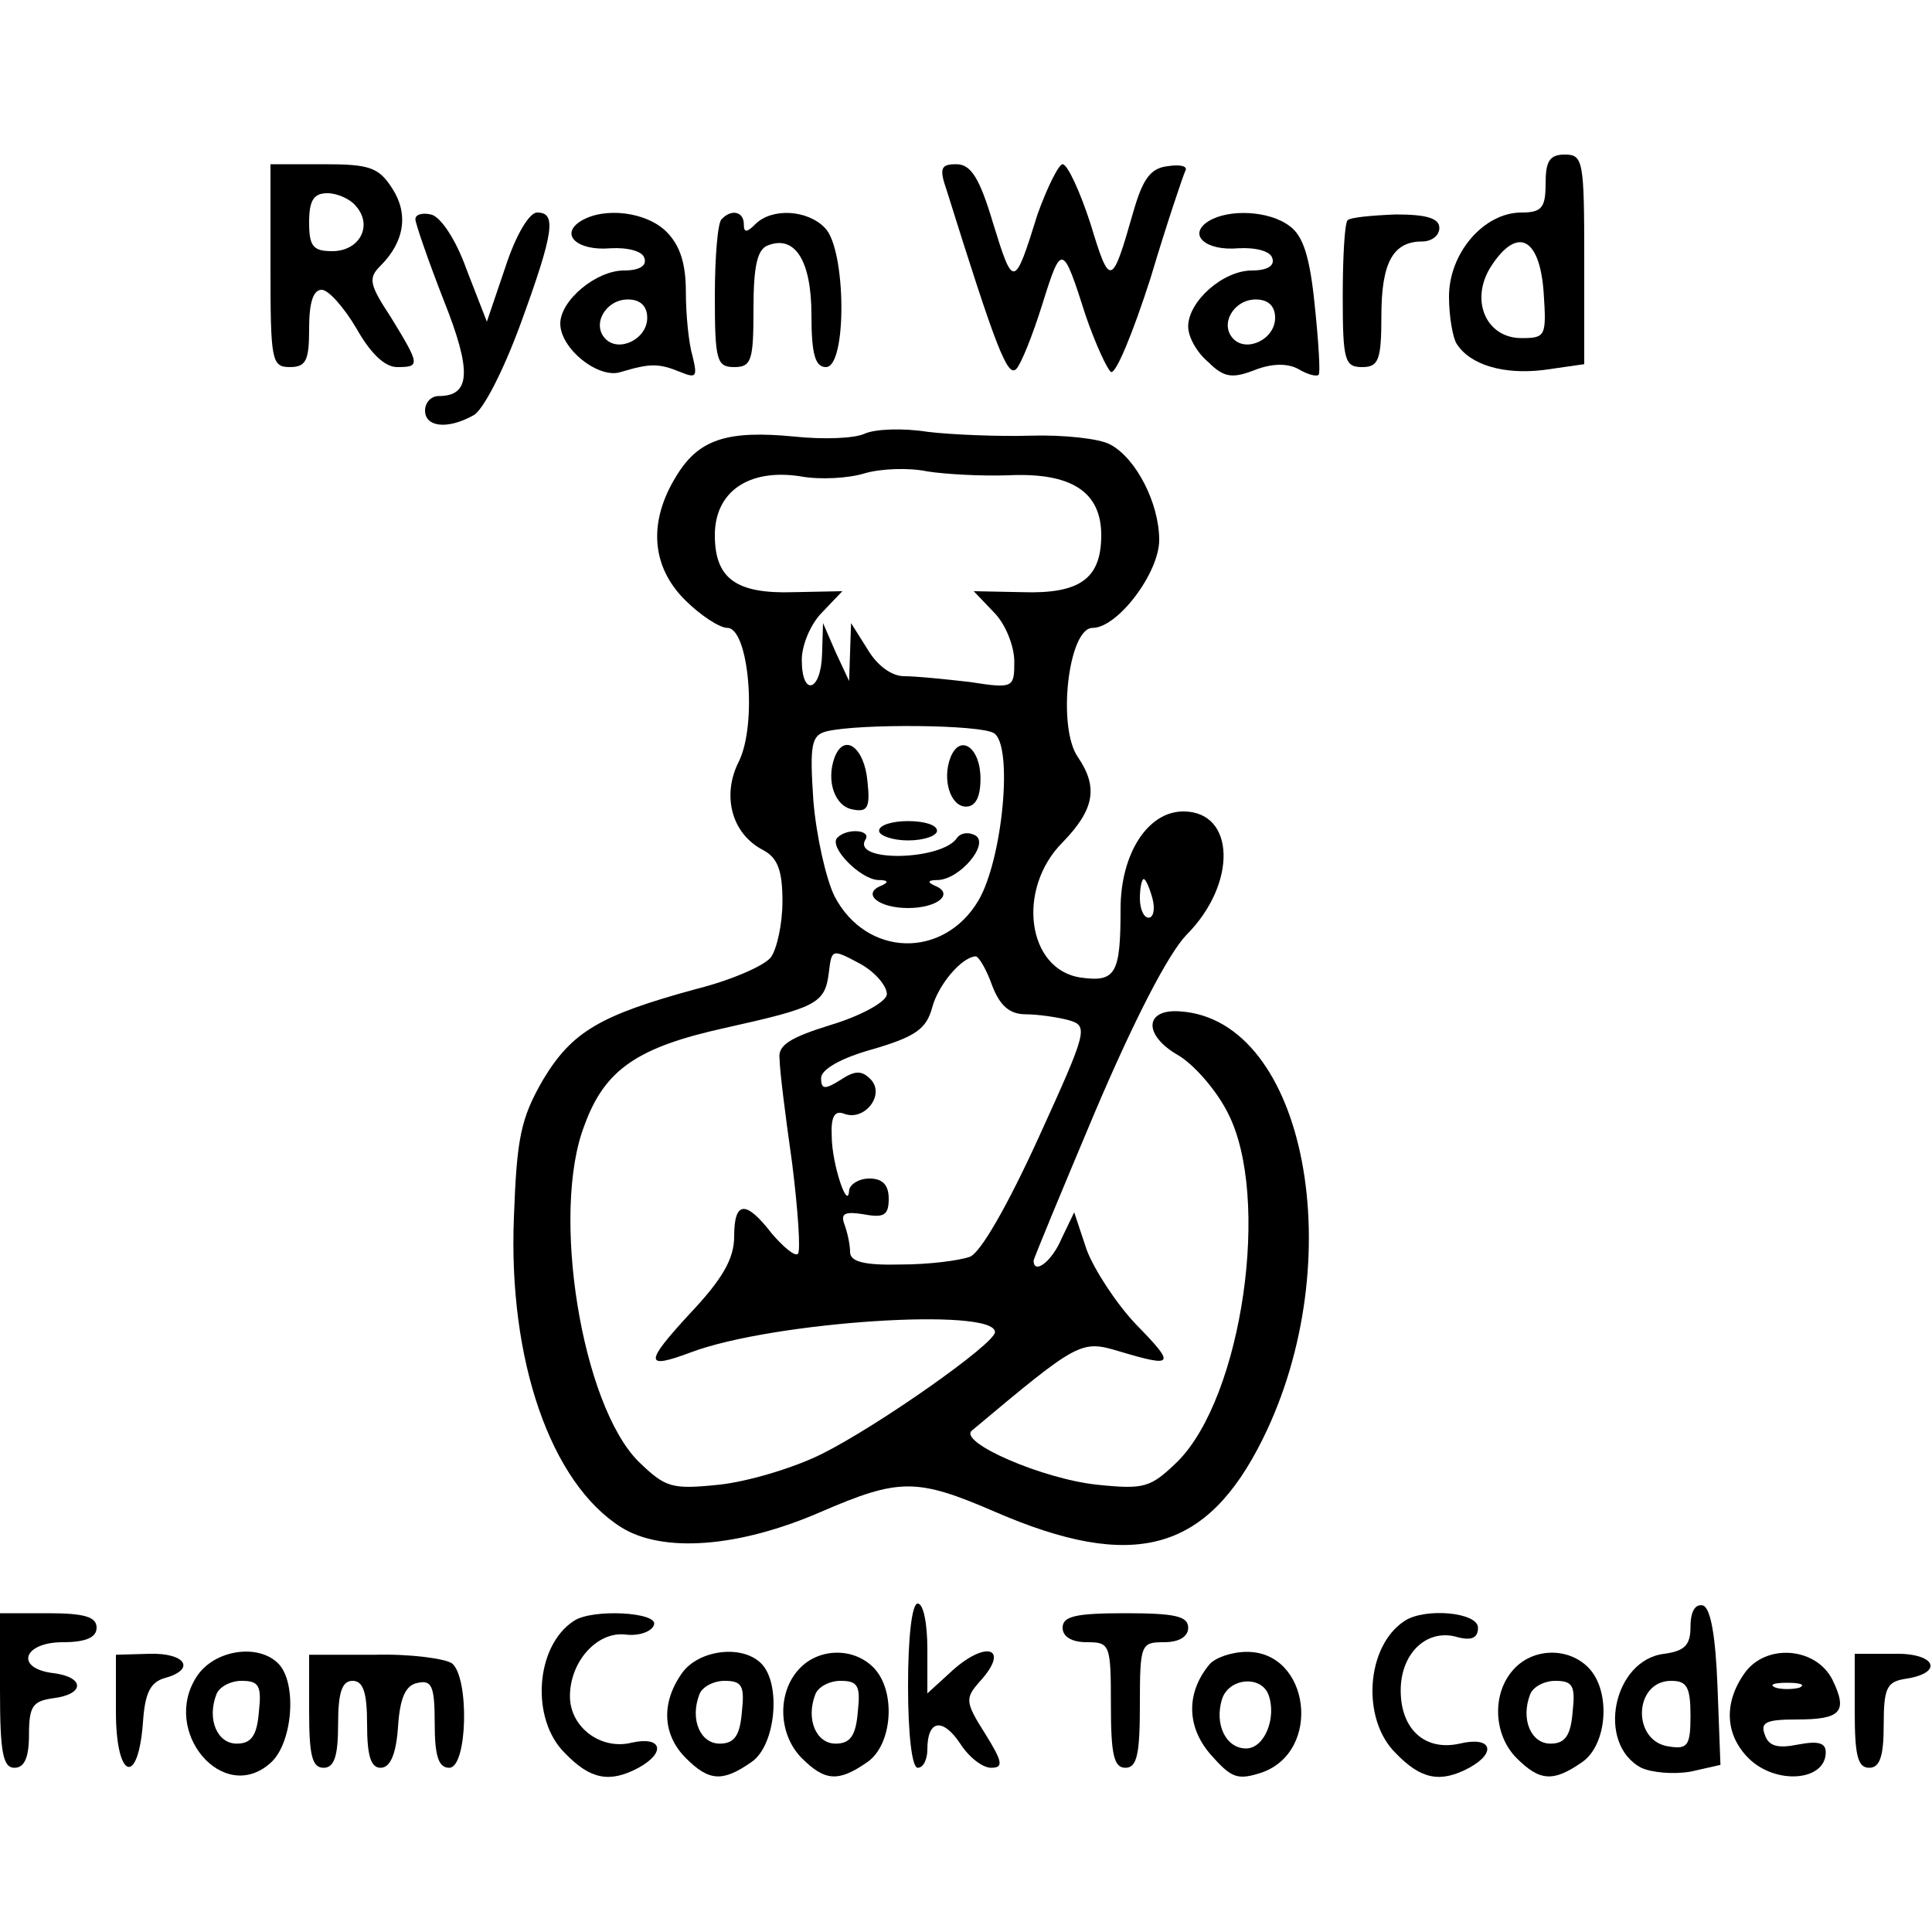
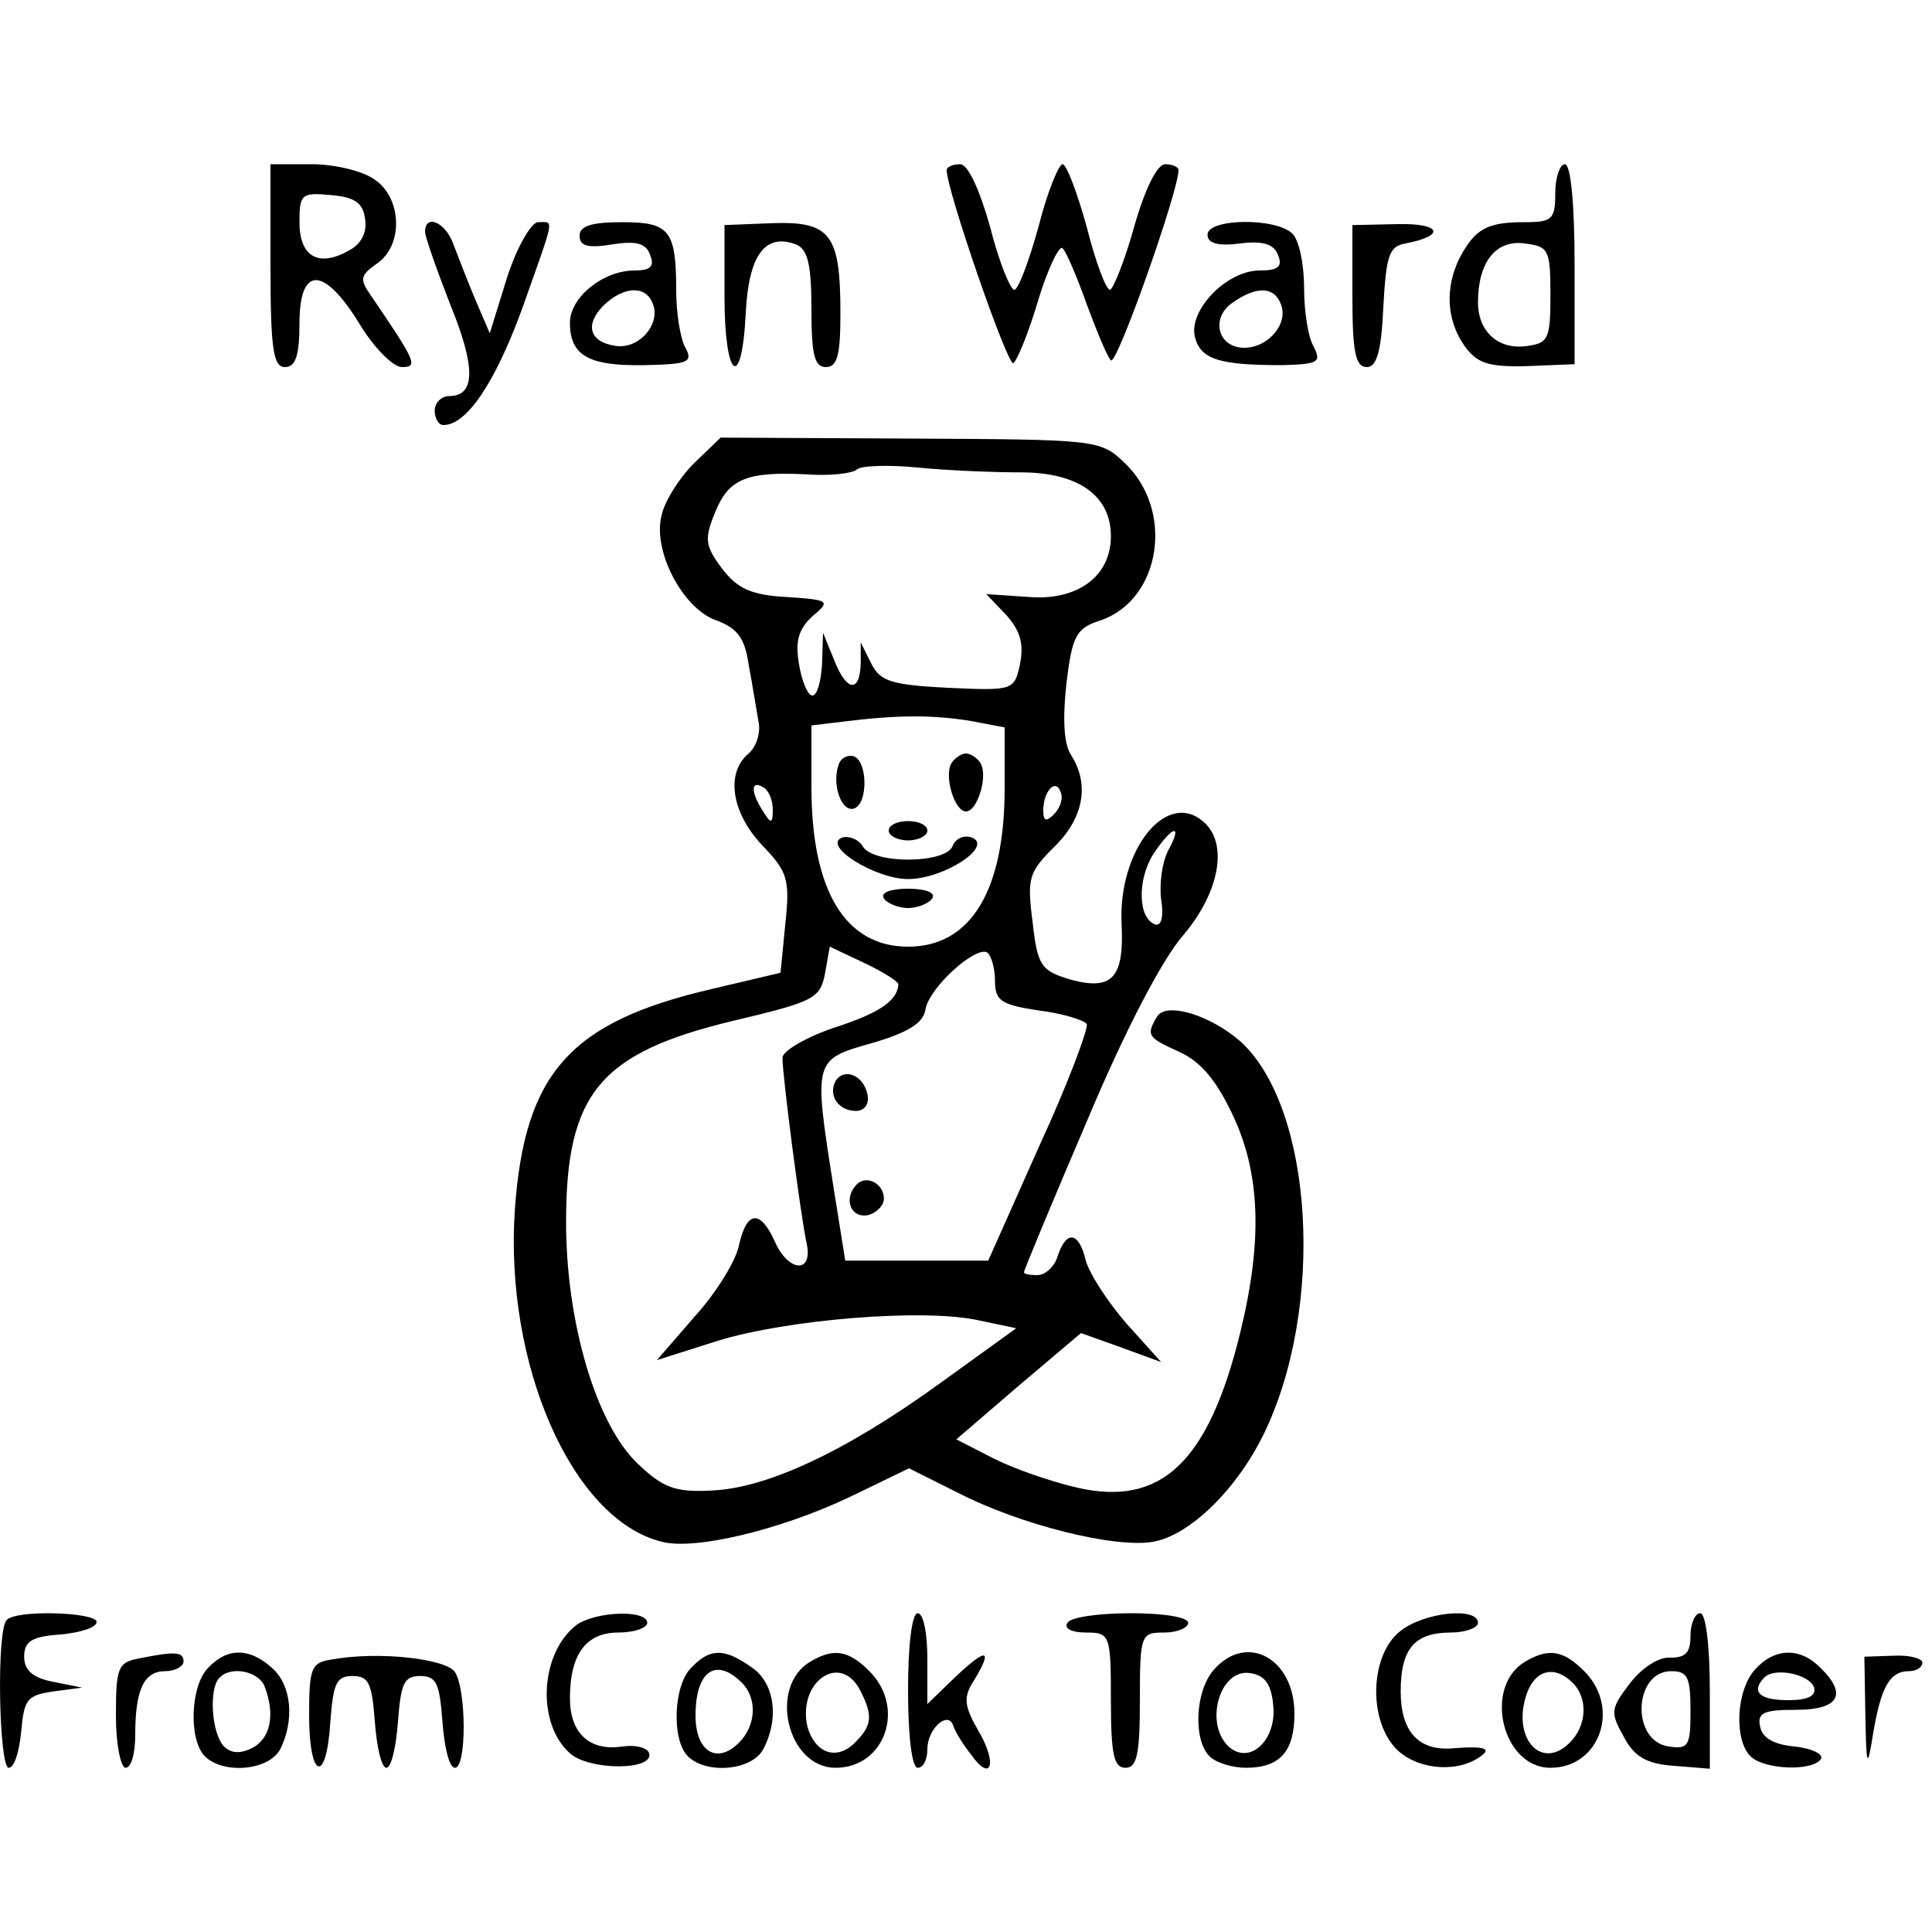
<svg xmlns="http://www.w3.org/2000/svg" version="1.0" width="200pt" height="200pt" viewBox="0 0 200 200" preserveAspectRatio="xMidYMid meet">
  <g transform="translate(0,200) scale(0.1,-0.1)" fill="#000000" stroke="none">
-     <path d="M1600 1810 c0 -25 -4 -30 -25 -30 -39 0 -75 -42 -75 -87 0 -21 4 -43 8 -49 14 -22 49 -32 90 -27 l42 6 0 108 c0 102 -1 109 -20 109 -16 0 -20 -7 -20 -30z m-2 -113 c3 -45 2 -47 -23 -47 -37 0 -54 40 -31 75 27 41 50 29 54 -28z" />
-     <path d="M280 1725 c0 -98 1 -105 20 -105 17 0 20 7 20 40 0 26 4 40 13 40 7 0 23 -18 36 -40 14 -25 29 -40 42 -40 24 0 24 2 -6 51 -23 35 -24 41 -11 54 25 25 29 54 12 80 -14 22 -24 25 -71 25 l-55 0 0 -105z m89 61 c17 -20 3 -46 -25 -46 -20 0 -24 5 -24 30 0 23 5 30 19 30 10 0 24 -6 30 -14z" />
-     <path d="M980 1803 c51 -163 63 -194 72 -185 5 5 17 35 27 67 20 64 21 63 45 -12 10 -29 22 -55 26 -58 5 -3 23 41 41 97 17 57 34 107 36 111 3 5 -5 7 -18 5 -18 -2 -26 -13 -36 -48 -22 -77 -24 -78 -44 -12 -11 34 -24 62 -29 62 -4 0 -16 -24 -26 -52 -24 -77 -25 -77 -46 -9 -14 47 -23 61 -38 61 -16 0 -18 -4 -10 -27z" />
-     <path d="M430 1773 c0 -4 13 -42 29 -83 30 -75 28 -100 -5 -100 -8 0 -14 -7 -14 -15 0 -17 23 -20 50 -5 10 5 31 46 49 95 35 96 37 115 17 115 -8 0 -22 -23 -33 -57 l-19 -56 -21 54 c-11 31 -27 55 -37 57 -9 2 -16 0 -16 -5z" />
-     <path d="M601 1771 c-22 -14 -3 -31 31 -28 18 1 33 -3 35 -10 3 -8 -5 -13 -21 -13 -29 0 -66 -31 -66 -55 0 -26 40 -58 63 -50 30 9 39 9 61 0 17 -7 18 -5 13 16 -4 13 -7 43 -7 67 0 29 -6 48 -20 62 -21 21 -65 26 -89 11z m69 -100 c0 -22 -29 -36 -43 -22 -15 15 0 41 23 41 13 0 20 -7 20 -19z" />
-     <path d="M747 1773 c-4 -3 -7 -39 -7 -80 0 -66 2 -73 20 -73 18 0 20 7 20 60 0 45 4 62 15 66 28 11 45 -16 45 -72 0 -41 4 -54 15 -54 22 0 21 122 -1 144 -18 19 -55 21 -72 4 -9 -9 -12 -9 -12 0 0 13 -13 16 -23 5z" />
-     <path d="M1251 1771 c-22 -14 -3 -31 31 -28 18 1 33 -3 35 -10 3 -8 -5 -13 -21 -13 -30 0 -66 -32 -66 -58 0 -11 9 -27 21 -37 16 -16 25 -17 48 -8 18 7 34 7 45 1 10 -6 19 -8 21 -6 2 1 0 34 -4 72 -5 50 -12 72 -26 82 -21 16 -63 18 -84 5z m69 -100 c0 -22 -29 -36 -43 -22 -15 15 0 41 23 41 13 0 20 -7 20 -19z" />
-     <path d="M1395 1772 c-3 -3 -5 -38 -5 -79 0 -66 2 -73 20 -73 17 0 20 7 20 53 0 55 12 77 42 77 10 0 18 6 18 14 0 10 -13 14 -45 14 -25 -1 -47 -3 -50 -6z" />
-     <path d="M895 1551 c-11 -5 -43 -6 -72 -3 -71 7 -100 -3 -123 -41 -29 -47 -26 -93 9 -128 16 -16 36 -29 44 -29 22 0 31 -99 12 -138 -18 -35 -8 -75 25 -92 15 -8 20 -21 20 -53 0 -24 -6 -50 -12 -58 -7 -9 -42 -24 -78 -33 -99 -27 -128 -44 -158 -94 -23 -40 -27 -60 -30 -142 -6 -148 38 -275 111 -321 43 -27 122 -21 207 16 81 35 99 35 180 0 143 -62 219 -42 277 75 92 185 45 434 -85 443 -37 3 -39 -24 -3 -45 16 -9 40 -36 52 -60 45 -87 15 -294 -52 -361 -28 -27 -34 -29 -83 -24 -57 6 -144 44 -130 56 111 93 113 94 153 82 57 -17 58 -14 17 28 -20 21 -43 56 -51 77 l-13 39 -13 -27 c-10 -24 -29 -38 -29 -23 0 2 29 72 64 155 40 94 75 162 94 182 53 53 51 128 -3 128 -37 0 -65 -44 -65 -101 0 -67 -5 -76 -41 -71 -56 8 -67 92 -19 140 33 34 37 57 16 88 -22 31 -10 134 15 134 26 0 69 57 69 91 0 38 -24 85 -51 99 -11 6 -48 10 -82 9 -34 -1 -82 1 -107 4 -25 4 -54 3 -65 -2z m149 -43 c65 3 96 -17 96 -62 0 -45 -22 -61 -82 -59 l-50 1 21 -22 c12 -12 21 -35 21 -51 0 -27 -1 -28 -46 -21 -26 3 -56 6 -68 6 -13 0 -28 11 -38 28 l-17 27 -1 -30 -1 -30 -14 30 -13 30 -1 -32 c-1 -39 -21 -45 -21 -6 0 15 9 37 21 49 l21 22 -50 -1 c-60 -2 -82 14 -82 59 0 45 35 69 88 61 21 -4 51 -2 67 3 17 5 46 6 65 2 19 -3 57 -5 84 -4z m-15 -267 c20 -13 9 -130 -16 -173 -36 -61 -116 -59 -149 4 -9 18 -19 63 -22 99 -4 59 -2 68 14 72 34 8 159 7 173 -2z m164 -171 c3 -11 1 -20 -4 -20 -5 0 -9 9 -9 20 0 11 2 20 4 20 2 0 6 -9 9 -20z m-275 -100 c-2 -8 -28 -22 -58 -31 -42 -13 -55 -21 -53 -35 0 -11 6 -59 13 -108 6 -48 9 -91 6 -94 -3 -3 -15 7 -27 21 -27 35 -39 34 -39 -3 0 -23 -12 -44 -46 -80 -47 -51 -47 -58 1 -40 85 32 315 47 315 21 0 -12 -121 -97 -179 -126 -30 -15 -78 -29 -107 -32 -49 -5 -55 -3 -83 24 -59 59 -91 258 -56 348 21 58 55 81 146 101 94 21 103 25 107 57 3 25 3 25 33 9 16 -9 28 -24 27 -32z m109 10 c8 -21 18 -30 35 -30 12 0 33 -3 44 -6 21 -6 20 -10 -31 -122 -32 -70 -60 -119 -71 -123 -11 -4 -43 -8 -71 -8 -39 -1 -53 3 -53 13 0 8 -3 21 -6 29 -4 11 1 13 20 10 21 -4 26 -1 26 16 0 14 -6 21 -20 21 -11 0 -20 -6 -21 -12 -1 -23 -18 27 -18 56 -1 20 3 27 13 23 21 -8 43 20 27 36 -9 9 -16 9 -31 -1 -16 -10 -20 -10 -20 2 0 9 21 21 54 30 44 13 55 21 61 43 6 23 30 52 45 53 3 0 11 -13 17 -30z" />
-     <path d="M864 1216 c-9 -24 0 -51 19 -54 15 -3 18 2 15 29 -3 35 -24 51 -34 25z" />
-     <path d="M984 1216 c-9 -23 0 -51 16 -51 10 0 15 10 15 29 0 32 -21 47 -31 22z" />
-     <path d="M910 1140 c0 -5 14 -10 30 -10 17 0 30 5 30 10 0 6 -13 10 -30 10 -16 0 -30 -4 -30 -10z" />
-     <path d="M867 1133 c-10 -9 23 -43 42 -44 10 0 12 -2 3 -6 -20 -8 -3 -23 28 -23 31 0 48 15 28 23 -9 4 -7 6 3 6 23 1 53 37 39 46 -7 4 -15 3 -19 -2 -15 -24 -110 -26 -95 -2 6 10 -19 12 -29 2z" />
-     <path d="M940 255 c0 -50 4 -85 10 -85 6 0 10 9 10 19 0 31 16 33 34 6 9 -14 23 -25 32 -25 13 0 12 6 -6 35 -21 33 -21 37 -6 54 33 36 6 44 -31 9 l-23 -21 0 46 c0 26 -4 47 -10 47 -6 0 -10 -35 -10 -85z" />
-     <path d="M1750 316 c0 -19 -6 -25 -27 -28 -53 -6 -71 -93 -24 -118 11 -5 33 -7 51 -4 l31 7 -3 80 c-2 53 -7 82 -15 85 -8 2 -13 -6 -13 -22z m0 -92 c0 -31 -3 -35 -22 -32 -39 5 -37 68 2 68 16 0 20 -6 20 -36z" />
-     <path d="M0 250 c0 -64 3 -80 15 -80 10 0 15 10 15 34 0 30 4 35 25 38 33 4 33 22 0 26 -40 5 -31 32 10 32 24 0 35 5 35 15 0 11 -12 15 -50 15 l-50 0 0 -80z" />
-     <path d="M594 322 c-40 -26 -45 -102 -9 -137 26 -27 46 -31 76 -15 29 16 24 33 -7 26 -32 -8 -64 16 -64 48 0 36 28 67 57 64 14 -2 28 3 30 10 5 13 -64 17 -83 4z" />
-     <path d="M1100 315 c0 -9 9 -15 25 -15 24 0 25 -2 25 -65 0 -51 3 -65 15 -65 12 0 15 14 15 65 0 63 1 65 25 65 16 0 25 6 25 15 0 12 -14 15 -65 15 -51 0 -65 -3 -65 -15z" />
-     <path d="M1454 322 c-40 -26 -45 -102 -9 -137 26 -27 46 -31 76 -15 29 16 23 33 -10 25 -36 -8 -61 15 -61 55 0 38 26 63 56 56 17 -5 24 -2 24 9 0 16 -55 21 -76 7z" />
-     <path d="M120 228 c0 -70 23 -78 28 -11 2 31 8 42 23 46 32 9 21 26 -16 25 l-35 -1 0 -59z" />
-     <path d="M204 265 c-38 -57 27 -134 76 -90 23 20 28 83 8 103 -21 21 -66 14 -84 -13z m64 -37 c-2 -25 -8 -33 -23 -33 -20 0 -31 25 -21 51 3 8 15 14 26 14 18 0 21 -5 18 -32z" />
-     <path d="M320 229 c0 -46 3 -59 15 -59 11 0 15 12 15 45 0 33 4 45 15 45 11 0 15 -12 15 -45 0 -33 4 -45 14 -45 10 0 16 14 18 42 2 31 8 44 21 46 14 3 17 -4 17 -42 0 -34 4 -46 15 -46 19 0 21 93 3 108 -7 5 -43 10 -80 9 l-68 0 0 -58z" />
-     <path d="M706 268 c-22 -31 -20 -64 4 -88 24 -24 38 -25 68 -4 25 17 31 81 10 102 -20 20 -65 14 -82 -10z m62 -40 c-2 -25 -8 -33 -23 -33 -20 0 -31 25 -21 51 3 8 15 14 26 14 18 0 21 -5 18 -32z" />
-     <path d="M827 272 c-23 -25 -21 -68 3 -92 24 -24 38 -25 68 -4 26 18 30 74 6 98 -21 21 -57 20 -77 -2z m61 -44 c-2 -25 -8 -33 -23 -33 -20 0 -31 25 -21 51 3 8 15 14 26 14 18 0 21 -5 18 -32z" />
-     <path d="M1252 277 c-24 -29 -24 -64 1 -93 22 -25 28 -27 53 -19 63 22 50 125 -15 125 -16 0 -33 -6 -39 -13z m61 -31 c9 -24 -4 -56 -23 -56 -21 0 -33 25 -25 51 7 22 40 25 48 5z" />
-     <path d="M1567 272 c-23 -25 -21 -68 3 -92 24 -24 38 -25 68 -4 26 18 30 74 6 98 -21 21 -57 20 -77 -2z m61 -44 c-2 -25 -8 -33 -23 -33 -20 0 -31 25 -21 51 3 8 15 14 26 14 18 0 21 -5 18 -32z" />
-     <path d="M1806 268 c-22 -31 -20 -64 4 -88 28 -28 80 -24 80 6 0 10 -8 12 -29 8 -20 -4 -30 -2 -34 10 -5 13 1 16 33 16 46 0 53 8 37 41 -17 34 -69 38 -91 7z m57 -15 c-7 -2 -19 -2 -25 0 -7 3 -2 5 12 5 14 0 19 -2 13 -5z" />
-     <path d="M1920 229 c0 -46 3 -59 15 -59 11 0 15 12 15 44 0 38 3 45 22 48 41 6 32 27 -11 26 l-41 0 0 -59z" />
+     <path d="M280 1725 c0 -87 3 -105 15 -105 11 0 15 12 15 45 0 60 25 60 62 0 15 -25 35 -45 44 -45 17 0 15 5 -32 74 -12 17 -11 21 6 33 28 19 26 68 -2 87 -12 9 -42 16 -65 16 l-43 0 0 -105z m98 48 c2 -14 -4 -26 -18 -33 -31 -17 -50 -5 -50 30 0 29 2 31 33 28 24 -2 33 -8 35 -25z" />
+     <path d="M980 1824 c0 -21 63 -203 69 -200 4 3 16 32 26 66 10 33 22 57 25 53 4 -4 15 -30 25 -58 10 -27 21 -54 25 -58 6 -6 70 175 70 197 0 3 -6 6 -14 6 -8 0 -21 -26 -32 -65 -10 -36 -22 -65 -25 -65 -4 0 -15 29 -24 65 -10 36 -21 65 -25 65 -4 0 -16 -29 -25 -65 -10 -36 -21 -65 -25 -65 -4 0 -16 29 -25 65 -11 39 -23 65 -31 65 -8 0 -14 -3 -14 -6z" />
+     <path d="M1610 1800 c0 -27 -3 -30 -32 -30 -39 0 -51 -7 -67 -37 -15 -30 -14 -64 5 -91 13 -18 24 -22 65 -21 l49 2 0 104 c0 62 -4 103 -10 103 -5 0 -10 -13 -10 -30z m-5 -105 c0 -45 -2 -50 -23 -53 -30 -5 -52 14 -52 45 0 41 18 65 48 61 25 -3 27 -6 27 -53z" />
+     <path d="M440 1760 c0 -5 12 -39 26 -75 27 -66 26 -95 -1 -95 -8 0 -15 -7 -15 -15 0 -8 4 -15 9 -15 24 0 53 43 81 119 35 99 34 91 17 91 -7 0 -22 -26 -32 -57 l-18 -58 -15 35 c-8 19 -18 45 -23 58 -8 22 -29 31 -29 12z" />
+     <path d="M600 1756 c0 -11 9 -13 34 -9 25 4 35 1 39 -11 5 -12 0 -16 -16 -16 -33 0 -67 -28 -67 -54 0 -34 19 -45 77 -44 46 1 51 3 42 19 -5 10 -9 36 -9 58 0 63 -7 71 -56 71 -32 0 -44 -4 -44 -14z m76 -71 c8 -21 -15 -47 -39 -43 -27 4 -32 22 -12 42 21 20 44 21 51 1z" />
+     <path d="M750 1693 c0 -86 18 -99 22 -17 3 60 20 83 52 71 12 -5 16 -20 16 -67 0 -47 3 -60 15 -60 12 0 15 13 15 56 0 81 -10 95 -70 93 l-50 -2 0 -74z" />
+     <path d="M1250 1757 c0 -9 11 -12 34 -9 24 3 35 -1 39 -12 5 -12 0 -16 -19 -16 -34 0 -74 -41 -67 -69 6 -23 25 -29 90 -29 38 1 41 3 33 19 -6 10 -10 37 -10 61 0 24 -5 49 -12 56 -17 17 -88 16 -88 -1z m76 -72 c8 -20 -13 -45 -38 -45 -27 0 -35 30 -13 46 25 18 44 18 51 -1z" />
+     <path d="M1400 1694 c0 -58 3 -74 15 -74 10 0 15 16 17 62 3 54 6 63 23 66 42 8 37 21 -8 20 l-47 -1 0 -73z" />
+     <path d="M718 1520 c-15 -15 -30 -39 -33 -53 -10 -37 22 -97 56 -109 22 -8 30 -18 34 -46 4 -21 8 -47 10 -58 3 -12 -2 -27 -10 -34 -24 -20 -18 -61 14 -95 26 -27 29 -35 24 -81 l-5 -51 -72 -17 c-146 -34 -193 -87 -203 -228 -11 -160 59 -321 152 -344 34 -9 122 12 194 46 l62 30 50 -25 c66 -34 164 -58 203 -51 38 7 86 54 114 111 64 131 52 338 -24 407 -31 27 -76 41 -86 26 -12 -20 -10 -22 23 -37 22 -10 38 -29 55 -65 29 -61 31 -131 8 -225 -33 -135 -82 -181 -169 -161 -26 6 -64 19 -86 30 l-39 20 64 55 65 55 42 -15 41 -15 -36 40 c-19 22 -38 51 -42 65 -7 30 -20 32 -29 5 -3 -11 -13 -20 -21 -20 -8 0 -14 1 -14 3 0 2 29 72 65 156 39 93 78 168 100 193 38 45 47 96 20 118 -38 32 -87 -30 -84 -105 3 -57 -9 -71 -53 -59 -30 9 -34 14 -39 59 -6 46 -4 52 22 78 31 30 37 65 18 95 -8 12 -9 38 -5 75 6 49 10 57 36 65 62 22 76 114 24 163 -25 24 -29 24 -222 25 l-196 1 -28 -27z m339 -9 c59 0 93 -24 93 -66 0 -42 -35 -67 -85 -63 l-44 3 21 -22 c14 -16 18 -29 14 -50 -6 -28 -7 -28 -75 -25 -59 3 -70 7 -79 25 l-11 22 0 -22 c-1 -31 -15 -29 -28 5 l-11 27 -1 -32 c-1 -18 -5 -33 -10 -33 -5 0 -11 15 -14 33 -4 24 0 36 14 49 19 16 18 17 -27 20 -37 2 -51 9 -67 30 -17 23 -18 30 -7 57 14 35 32 43 94 40 25 -2 49 1 53 5 4 4 33 5 63 2 30 -3 78 -5 107 -5z m-54 -257 l37 -7 0 -63 c0 -106 -35 -164 -100 -164 -65 0 -100 58 -100 165 l0 64 33 4 c56 7 91 7 130 1z m-203 -92 c0 -15 -2 -15 -10 -2 -13 20 -13 33 0 25 6 -3 10 -14 10 -23z m291 -5 c-8 -8 -11 -7 -11 4 0 20 13 34 18 19 3 -7 -1 -17 -7 -23z m118 -38 c-6 -12 -9 -34 -7 -50 3 -18 0 -28 -6 -26 -18 6 -19 46 -2 73 20 30 31 32 15 3z m-279 -138 c-1 -17 -20 -30 -67 -45 -29 -10 -53 -24 -53 -31 0 -19 19 -165 25 -192 7 -32 -19 -30 -33 2 -15 33 -29 32 -37 -4 -3 -16 -24 -50 -46 -74 l-39 -45 63 20 c71 22 214 34 271 21 l38 -8 -79 -57 c-98 -71 -180 -109 -237 -111 -37 -2 -50 3 -76 28 -43 41 -74 146 -74 250 0 133 35 175 172 208 84 20 91 23 96 49 l5 28 36 -17 c19 -9 35 -19 35 -22z m100 4 c0 -21 6 -25 45 -31 25 -3 47 -10 50 -14 2 -4 -19 -61 -49 -126 l-53 -119 -74 0 -74 0 -12 75 c-21 133 -21 133 39 150 38 11 54 21 56 35 4 23 52 66 64 59 4 -3 8 -16 8 -29z" />
+     <path d="M868 1208 c-7 -20 3 -49 16 -45 15 5 14 49 0 54 -7 2 -14 -2 -16 -9z" />
+     <path d="M985 1210 c-8 -13 3 -50 15 -50 12 0 23 37 15 50 -3 5 -10 10 -15 10 -5 0 -12 -5 -15 -10z" />
+     <path d="M920 1140 c0 -5 9 -10 20 -10 11 0 20 5 20 10 0 6 -9 10 -20 10 -11 0 -20 -4 -20 -10z" />
+     <path d="M872 1133 c-22 -8 34 -43 68 -43 37 0 89 34 66 43 -8 3 -17 -1 -20 -9 -7 -18 -82 -19 -93 0 -4 7 -14 11 -21 9z" />
+     <path d="M915 1070 c3 -5 15 -10 25 -10 10 0 22 5 25 10 4 6 -7 10 -25 10 -18 0 -29 -4 -25 -10z" />
+     <path d="M865 881 c-8 -15 3 -31 21 -31 9 0 14 7 12 17 -4 20 -24 28 -33 14z" />
+     <path d="M887 774 c-14 -14 -7 -35 11 -32 9 2 17 10 17 17 0 16 -18 25 -28 15z" />
+     <path d="M7 323 c-11 -10 -8 -153 2 -153 6 0 11 17 13 38 3 33 6 37 33 41 l30 4 -30 6 c-21 4 -30 12 -30 26 0 16 8 21 38 23 20 2 37 7 37 13 0 10 -83 13 -93 2z" />
+     <path d="M597 318 c-38 -29 -42 -102 -7 -133 20 -18 87 -18 82 0 -2 6 -14 9 -28 7 -34 -5 -54 14 -54 50 0 46 17 68 50 68 17 0 30 5 30 10 0 14 -53 12 -73 -2z" />
+     <path d="M940 250 c0 -47 4 -80 10 -80 6 0 10 9 10 19 0 22 22 41 27 24 2 -6 10 -19 18 -29 21 -30 28 -10 8 24 -15 26 -16 35 -5 52 20 33 14 35 -18 5 l-30 -29 0 47 c0 26 -4 47 -10 47 -6 0 -10 -33 -10 -80z" />
+     <path d="M1105 320 c-4 -6 5 -10 19 -10 25 0 26 -2 26 -70 0 -56 3 -70 15 -70 12 0 15 14 15 70 0 68 1 70 25 70 14 0 25 5 25 10 0 6 -26 10 -59 10 -33 0 -63 -4 -66 -10z" />
+     <path d="M1449 311 c-30 -24 -33 -89 -5 -120 20 -22 61 -27 86 -11 16 10 8 13 -28 10 -34 -2 -52 18 -52 59 0 44 14 61 52 61 15 0 28 5 28 10 0 17 -57 11 -81 -9z" />
+     <path d="M1750 307 c0 -18 -5 -23 -21 -23 -12 1 -30 -11 -42 -27 -20 -26 -20 -30 -6 -55 11 -21 24 -28 52 -30 l37 -3 0 80 c0 47 -4 81 -10 81 -5 0 -10 -10 -10 -23z m0 -78 c0 -36 -2 -40 -22 -37 -40 5 -37 78 2 78 17 0 20 -6 20 -41z" />
+     <path d="M143 283 c-21 -4 -23 -10 -23 -59 0 -30 5 -54 10 -54 6 0 10 15 10 34 0 47 9 66 31 66 10 0 19 5 19 10 0 10 -8 11 -47 3z" />
+     <path d="M216 274 c-19 -18 -21 -75 -4 -92 19 -19 66 -15 78 7 15 30 12 66 -8 84 -23 21 -46 22 -66 1z m58 -20 c11 -29 6 -53 -12 -63 -13 -7 -23 -6 -30 1 -13 13 -16 60 -5 71 12 13 41 7 47 -9z" />
+     <path d="M343 282 c-21 -3 -23 -9 -23 -58 0 -66 18 -72 22 -6 3 39 6 47 23 47 17 0 20 -8 23 -47 2 -27 7 -48 12 -48 5 0 10 21 12 48 3 39 6 47 23 47 17 0 20 -8 23 -47 2 -27 7 -48 13 -48 12 0 12 80 0 99 -9 14 -80 22 -128 13z" />
+     <path d="M716 274 c-19 -18 -21 -75 -4 -92 19 -19 66 -15 78 7 17 32 12 69 -12 85 -28 20 -43 20 -62 0z m52 -16 c16 -16 15 -44 -3 -62 -23 -23 -45 -9 -45 28 0 46 21 61 48 34z" />
+     <path d="M839 280 c-44 -26 -24 -110 26 -110 51 0 73 62 35 100 -22 22 -37 24 -61 10z m51 -29 c14 -27 13 -37 -5 -55 -19 -19 -41 -11 -49 16 -11 46 33 78 54 39z" />
+     <path d="M1257 272 c-20 -22 -22 -73 -5 -90 7 -7 24 -12 38 -12 35 0 50 17 50 56 0 57 -49 84 -83 46z m61 -37 c4 -35 -23 -62 -45 -44 -27 23 -11 82 21 77 15 -2 22 -11 24 -33z" />
+     <path d="M1579 280 c-44 -26 -24 -110 26 -110 51 0 73 62 35 100 -22 22 -37 24 -61 10z m49 -22 c16 -16 15 -44 -3 -62 -30 -30 -61 6 -44 52 9 24 29 28 47 10z" />
+     <path d="M1817 272 c-20 -22 -22 -73 -5 -90 14 -14 64 -16 73 -3 3 5 -9 11 -27 13 -22 2 -34 9 -36 21 -3 14 4 17 37 17 45 0 54 16 25 44 -21 21 -47 20 -67 -2z m61 -19 c2 -9 -7 -13 -27 -13 -30 0 -39 9 -24 24 11 10 46 3 51 -11z" />
+     <path d="M1931 225 c1 -55 2 -57 8 -20 8 48 17 65 37 65 8 0 14 4 14 9 0 4 -13 8 -30 7 l-30 -1 1 -60z" />
  </g>
</svg>
